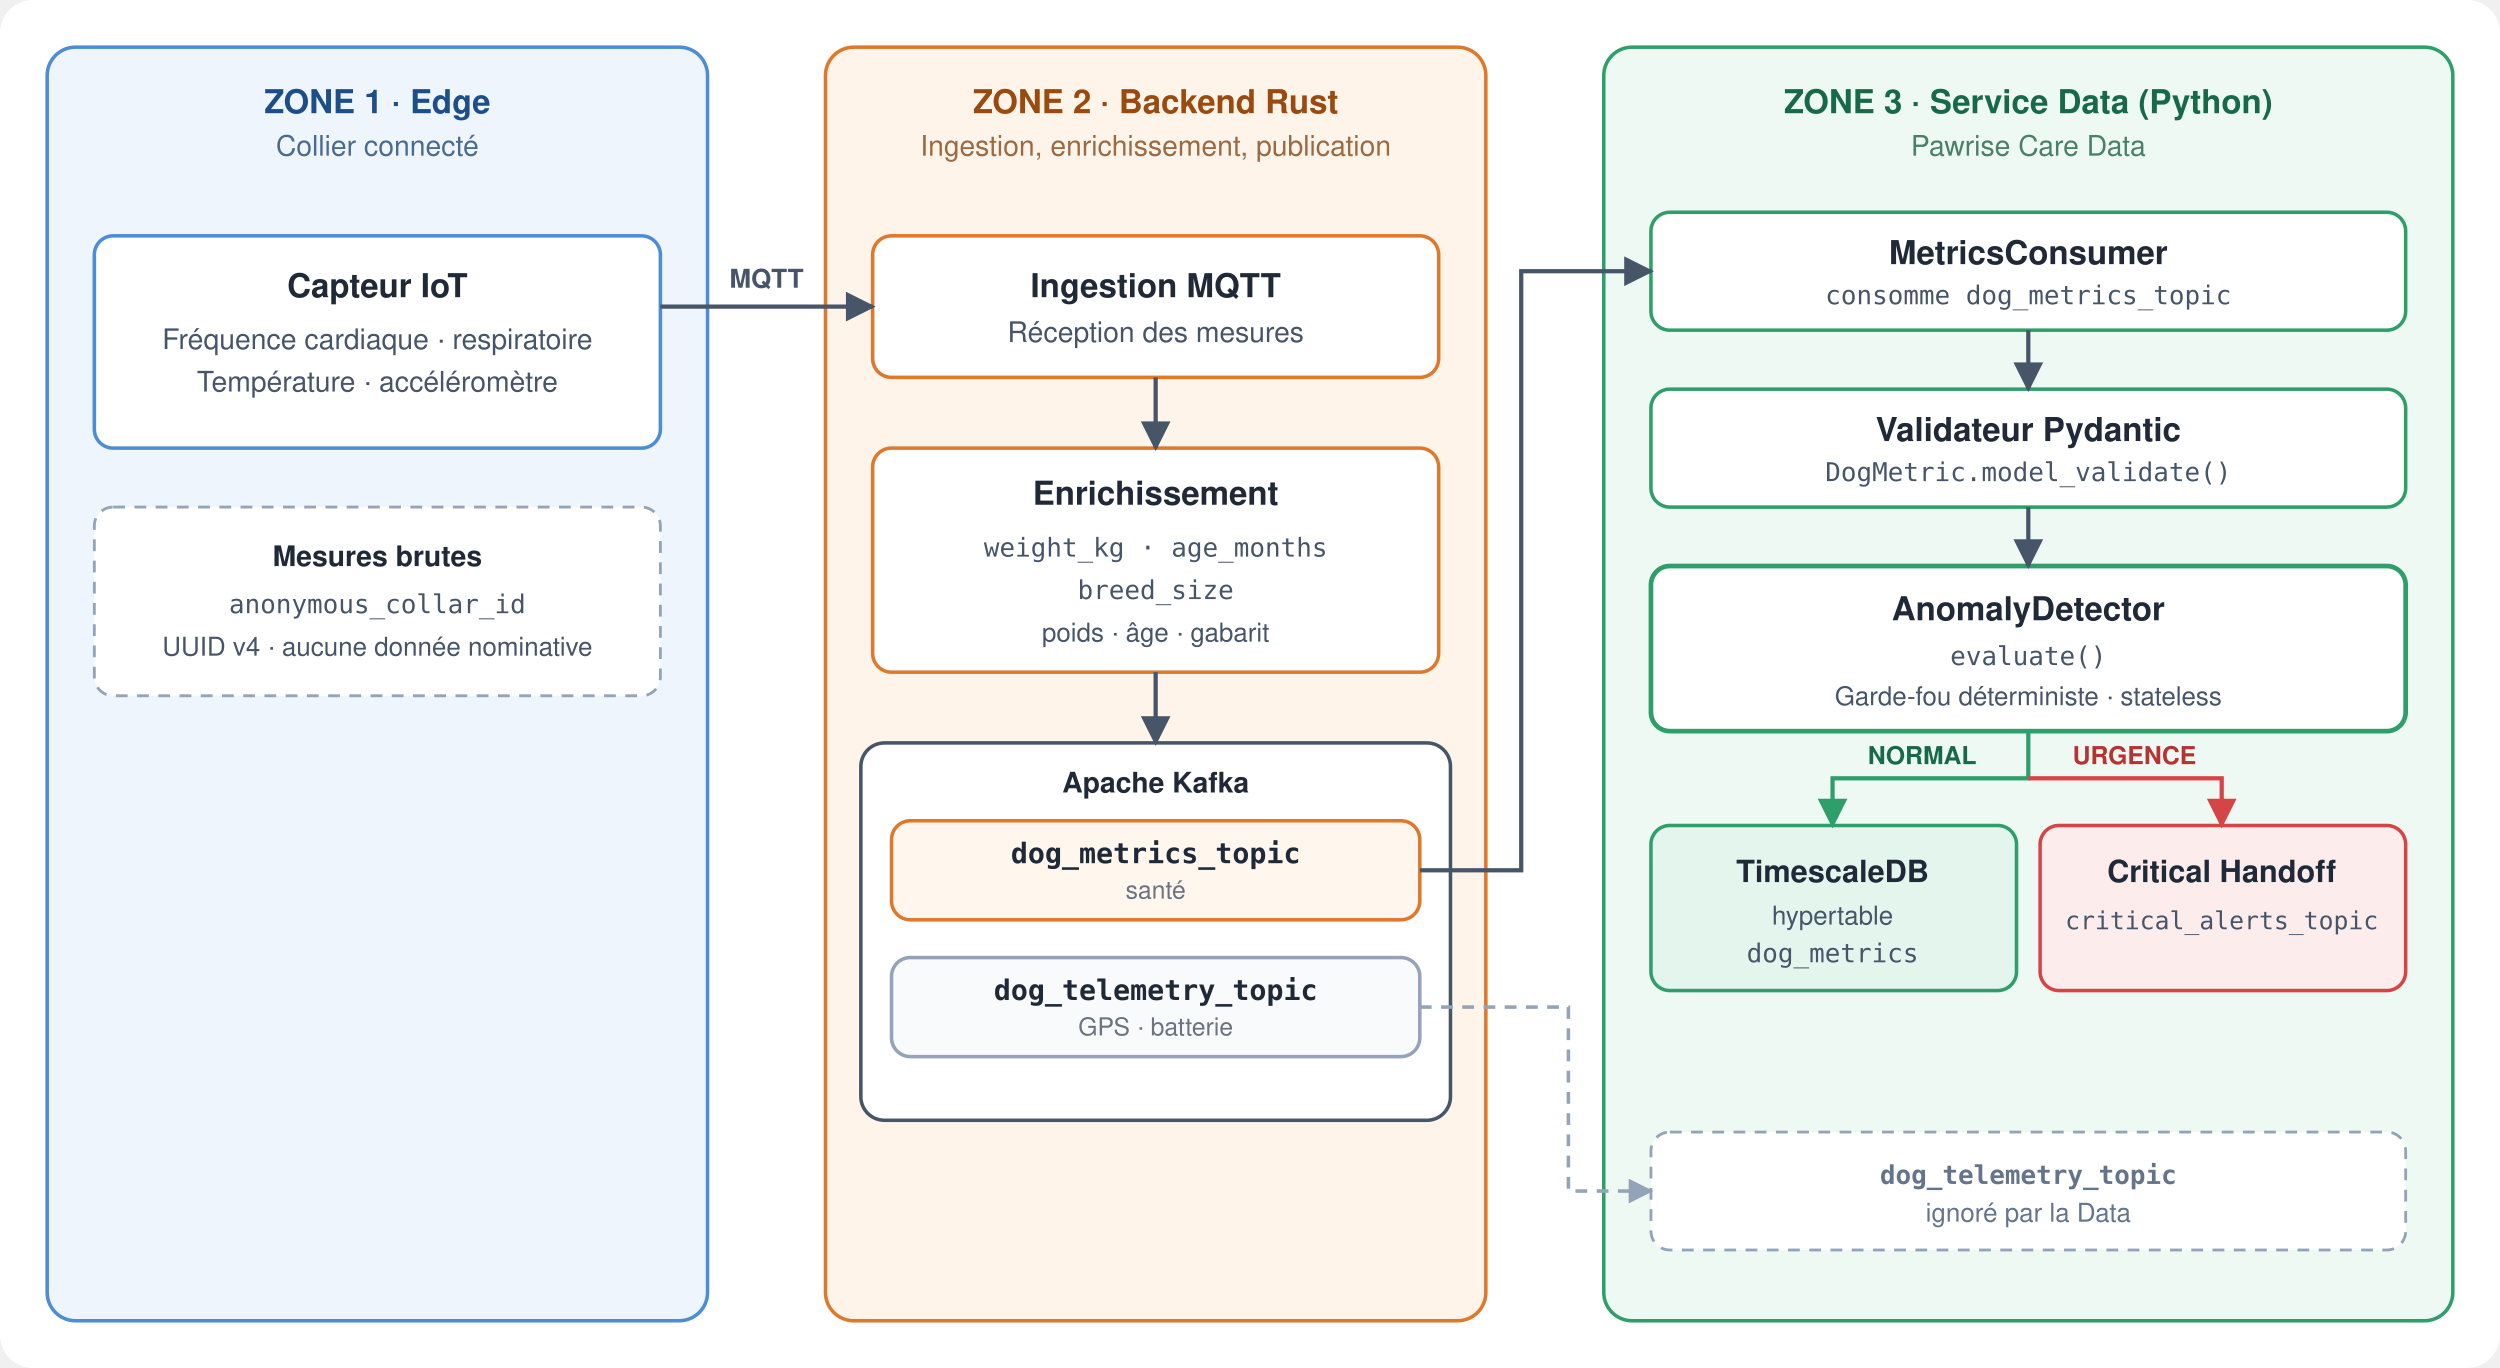
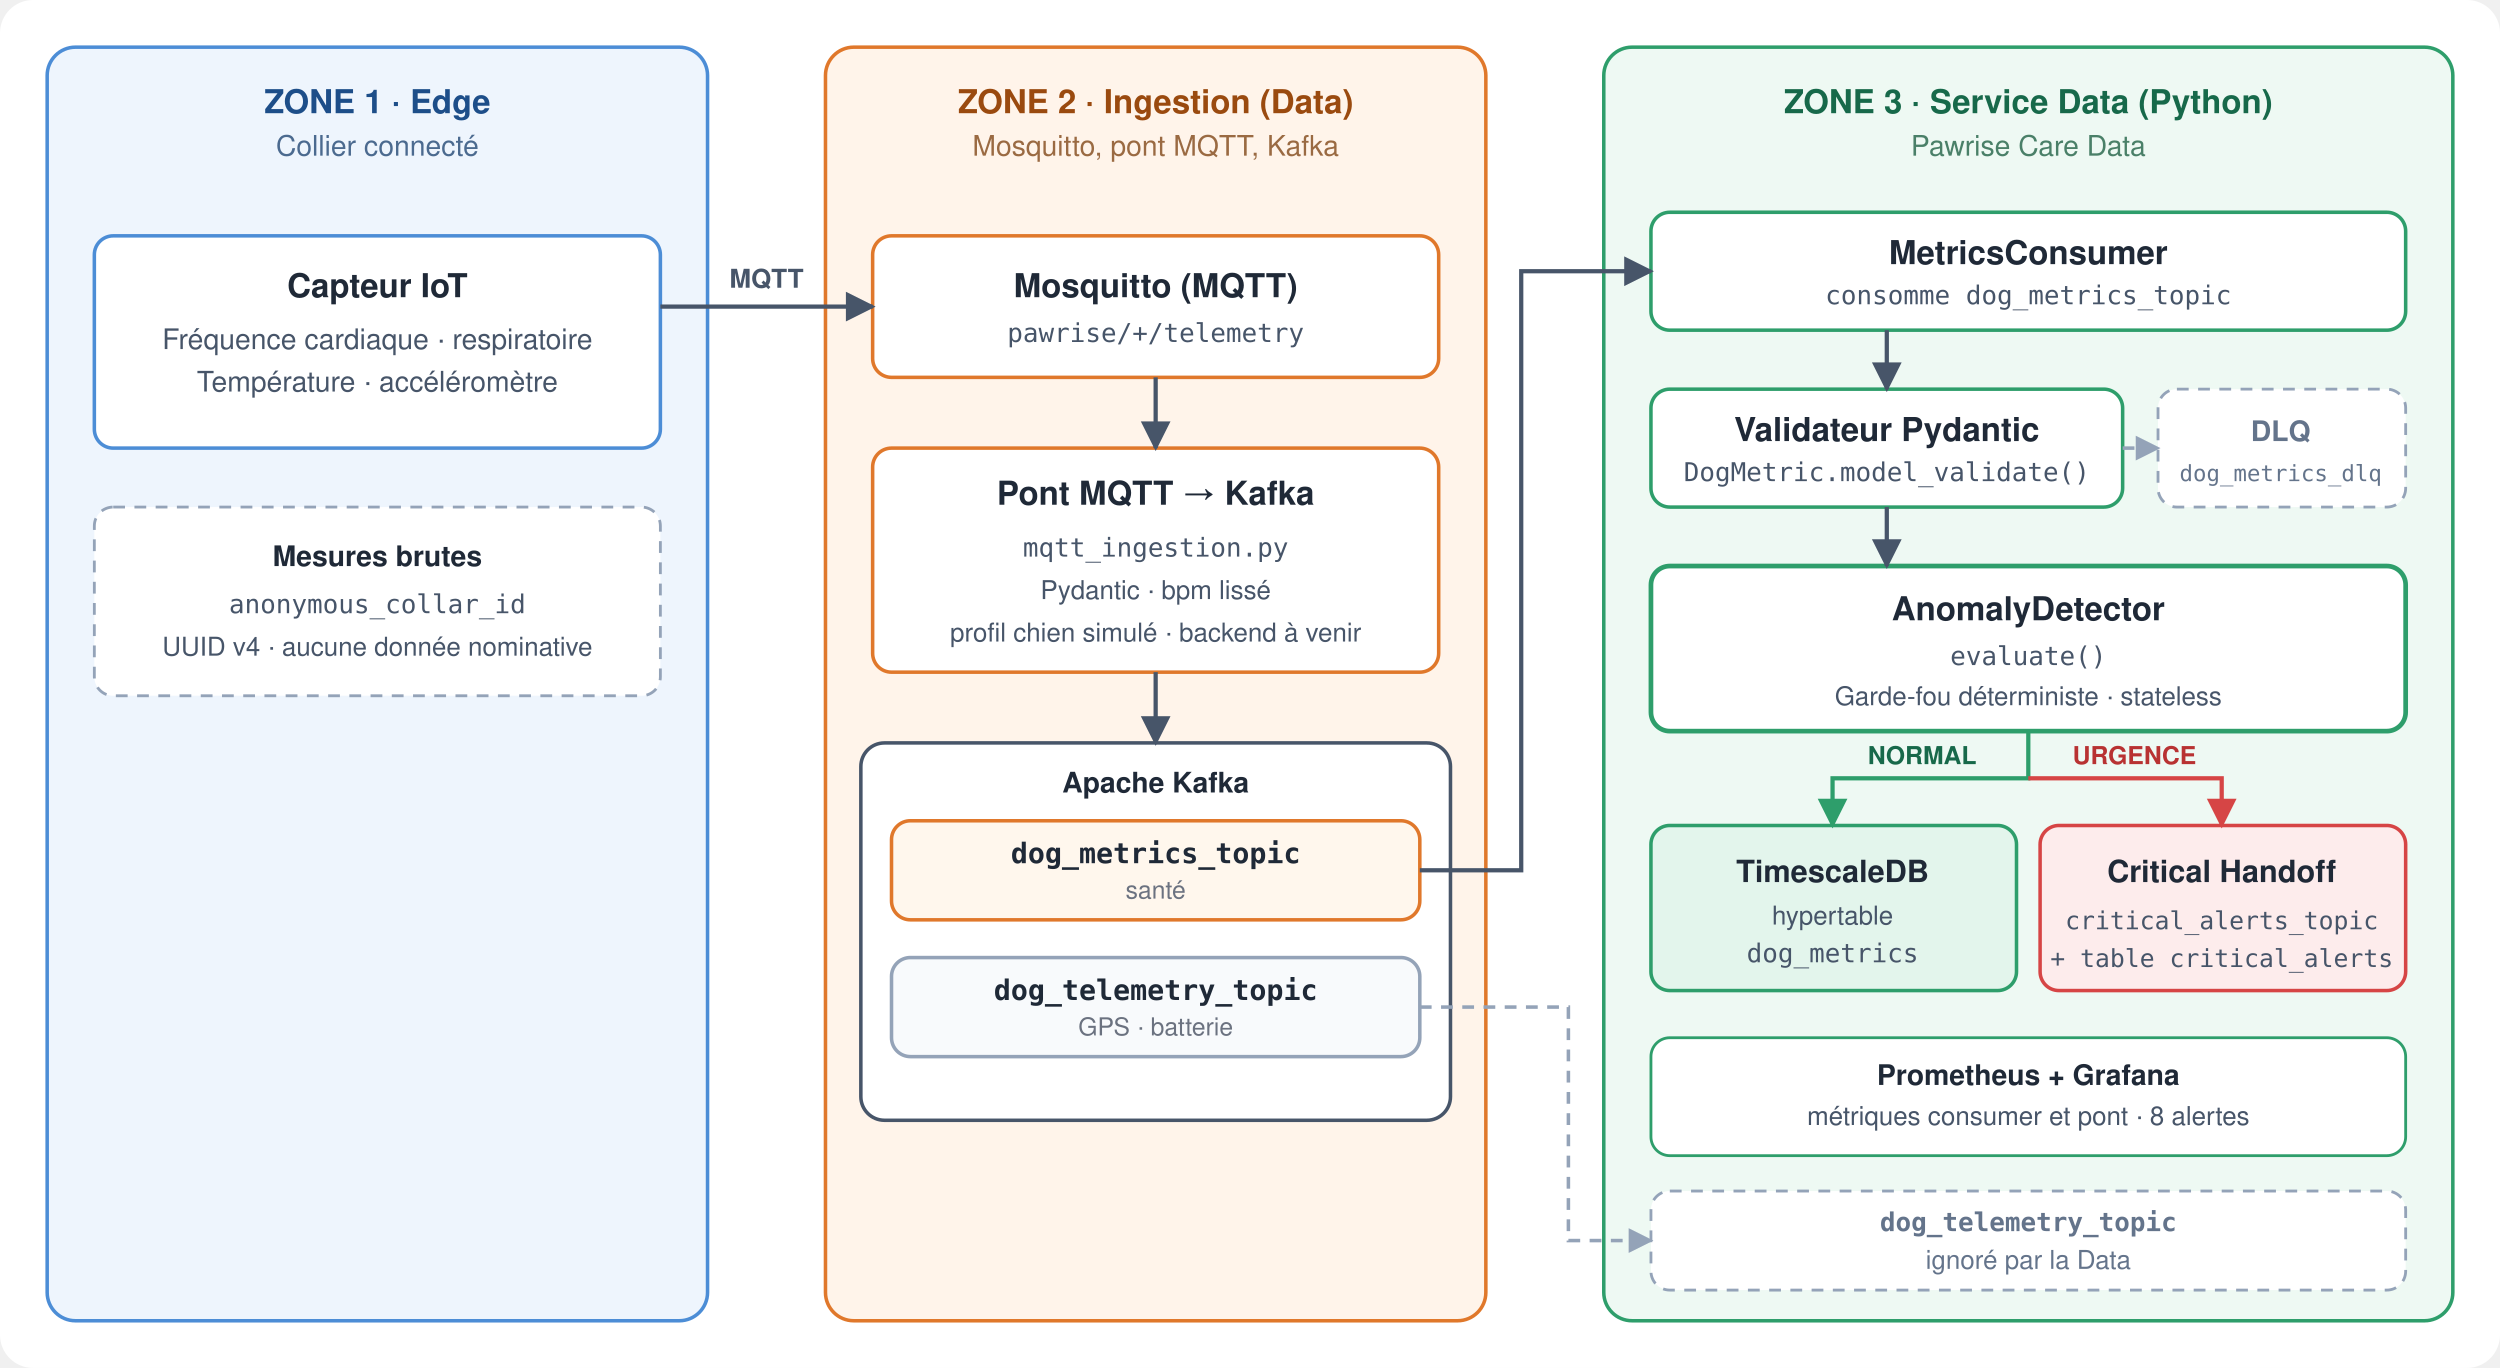
<svg xmlns="http://www.w3.org/2000/svg" viewBox="0 0 1060 580" width="100%" role="img" aria-labelledby="arch-title arch-desc" font-family="-apple-system, 'Segoe UI', Helvetica, Arial, sans-serif">
  <defs>
    <marker id="arr" viewBox="0 0 10 10" refX="9" refY="5" markerWidth="7" markerHeight="7" orient="auto-start-reverse">
      <path d="M0,0 L10,5 L0,10 z" fill="#475569" />
    </marker>
    <marker id="arr-red" viewBox="0 0 10 10" refX="9" refY="5" markerWidth="7" markerHeight="7" orient="auto-start-reverse">
      <path d="M0,0 L10,5 L0,10 z" fill="#D64545" />
    </marker>
    <marker id="arr-green" viewBox="0 0 10 10" refX="9" refY="5" markerWidth="7" markerHeight="7" orient="auto-start-reverse">
      <path d="M0,0 L10,5 L0,10 z" fill="#2E9E6B" />
    </marker>
    <marker id="arr-grey" viewBox="0 0 10 10" refX="9" refY="5" markerWidth="7" markerHeight="7" orient="auto-start-reverse">
      <path d="M0,0 L10,5 L0,10 z" fill="#94A3B8" />
    </marker>
  </defs>
  <rect x="0" y="0" width="1060" height="580" rx="14" fill="#FFFFFF" />
  <rect x="20" y="20" width="280" height="540" rx="12" fill="#EEF5FD" stroke="#4C8DD6" stroke-width="1.5" />
  <text x="160" y="48" text-anchor="middle" font-size="14" font-weight="700" fill="#1D4E89">ZONE 1 · Edge</text>
  <text x="160" y="66" text-anchor="middle" font-size="12" fill="#4B6A8F">Collier connecté</text>
  <rect x="40" y="100" width="240" height="90" rx="8" fill="#FFFFFF" stroke="#4C8DD6" stroke-width="1.5" />
  <text x="160" y="126" text-anchor="middle" font-size="14" font-weight="700" fill="#1F2937">Capteur IoT</text>
  <text x="160" y="148" text-anchor="middle" font-size="12" fill="#475569">Fréquence cardiaque · respiratoire</text>
  <text x="160" y="166" text-anchor="middle" font-size="12" fill="#475569">Température · accéléromètre</text>
  <rect x="40" y="215" width="240" height="80" rx="8" fill="#FFFFFF" stroke="#94A3B8" stroke-width="1.2" stroke-dasharray="5 4" />
  <text x="160" y="240" text-anchor="middle" font-size="12" font-weight="700" fill="#1F2937">Mesures brutes</text>
  <text x="160" y="260" text-anchor="middle" font-size="11" fill="#475569" font-family="ui-monospace, Menlo, Consolas, monospace">anonymous_collar_id</text>
  <text x="160" y="278" text-anchor="middle" font-size="11" fill="#475569">UUID v4 · aucune donnée nominative</text>
  <rect x="350" y="20" width="280" height="540" rx="12" fill="#FFF4EA" stroke="#E0782B" stroke-width="1.5" />
-   <text x="490" y="48" text-anchor="middle" font-size="14" font-weight="700" fill="#9A4A0F">ZONE 2 · Backend Rust</text>
-   <text x="490" y="66" text-anchor="middle" font-size="12" fill="#9A6A42">Ingestion, enrichissement, publication</text>
+   <text x="490" y="48" text-anchor="middle" font-size="14" font-weight="700" fill="#9A4A0F">ZONE 2 · Ingestion (Data)</text>
+   <text x="490" y="66" text-anchor="middle" font-size="12" fill="#9A6A42">Mosquitto, pont MQTT, Kafka</text>
  <rect x="370" y="100" width="240" height="60" rx="8" fill="#FFFFFF" stroke="#E0782B" stroke-width="1.5" />
-   <text x="490" y="126" text-anchor="middle" font-size="14" font-weight="700" fill="#1F2937">Ingestion MQTT</text>
-   <text x="490" y="145" text-anchor="middle" font-size="12" fill="#475569">Réception des mesures</text>
+   <text x="490" y="126" text-anchor="middle" font-size="14" font-weight="700" fill="#1F2937">Mosquitto (MQTT)</text>
+   <text x="490" y="145" text-anchor="middle" font-size="11" fill="#475569" font-family="ui-monospace, Menlo, Consolas, monospace">pawrise/+/telemetry</text>
  <rect x="370" y="190" width="240" height="95" rx="8" fill="#FFFFFF" stroke="#E0782B" stroke-width="1.5" />
-   <text x="490" y="214" text-anchor="middle" font-size="14" font-weight="700" fill="#1F2937">Enrichissement</text>
-   <text x="490" y="236" text-anchor="middle" font-size="11" fill="#475569" font-family="ui-monospace, Menlo, Consolas, monospace">weight_kg · age_months</text>
-   <text x="490" y="254" text-anchor="middle" font-size="11" fill="#475569" font-family="ui-monospace, Menlo, Consolas, monospace">breed_size</text>
-   <text x="490" y="272" text-anchor="middle" font-size="11" fill="#475569">poids · âge · gabarit</text>
+   <text x="490" y="214" text-anchor="middle" font-size="14" font-weight="700" fill="#1F2937">Pont MQTT → Kafka</text>
+   <text x="490" y="236" text-anchor="middle" font-size="11" fill="#475569" font-family="ui-monospace, Menlo, Consolas, monospace">mqtt_ingestion.py</text>
+   <text x="490" y="254" text-anchor="middle" font-size="11" fill="#475569">Pydantic · bpm lissé</text>
+   <text x="490" y="272" text-anchor="middle" font-size="11" fill="#475569">profil chien simulé · backend à venir</text>
  <rect x="365" y="315" width="250" height="160" rx="10" fill="#FFFFFF" stroke="#475569" stroke-width="1.5" />
  <text x="490" y="336" text-anchor="middle" font-size="12" font-weight="700" fill="#1F2937">Apache Kafka</text>
  <rect x="378" y="348" width="224" height="42" rx="8" fill="#FFF7ED" stroke="#E0782B" stroke-width="1.5" />
  <text x="490" y="366" text-anchor="middle" font-size="12" font-weight="700" fill="#1F2937" font-family="ui-monospace, Menlo, Consolas, monospace">dog_metrics_topic</text>
  <text x="490" y="381" text-anchor="middle" font-size="10.5" fill="#6B7280">santé</text>
  <rect x="378" y="406" width="224" height="42" rx="8" fill="#F8FAFC" stroke="#94A3B8" stroke-width="1.5" />
  <text x="490" y="424" text-anchor="middle" font-size="12" font-weight="700" fill="#1F2937" font-family="ui-monospace, Menlo, Consolas, monospace">dog_telemetry_topic</text>
  <text x="490" y="439" text-anchor="middle" font-size="10.5" fill="#6B7280">GPS · batterie</text>
  <rect x="680" y="20" width="360" height="540" rx="12" fill="#EEF9F3" stroke="#2E9E6B" stroke-width="1.5" />
  <text x="860" y="48" text-anchor="middle" font-size="14" font-weight="700" fill="#17694A">ZONE 3 · Service Data (Python)</text>
  <text x="860" y="66" text-anchor="middle" font-size="12" fill="#4A8068">Pawrise Care Data</text>
  <rect x="700" y="90" width="320" height="50" rx="8" fill="#FFFFFF" stroke="#2E9E6B" stroke-width="1.5" />
  <text x="860" y="112" text-anchor="middle" font-size="14" font-weight="700" fill="#1F2937">MetricsConsumer</text>
  <text x="860" y="129" text-anchor="middle" font-size="11" fill="#475569" font-family="ui-monospace, Menlo, Consolas, monospace">consomme dog_metrics_topic</text>
-   <rect x="700" y="165" width="320" height="50" rx="8" fill="#FFFFFF" stroke="#2E9E6B" stroke-width="1.5" />
-   <text x="860" y="187" text-anchor="middle" font-size="14" font-weight="700" fill="#1F2937">Validateur Pydantic</text>
-   <text x="860" y="204" text-anchor="middle" font-size="11" fill="#475569" font-family="ui-monospace, Menlo, Consolas, monospace">DogMetric.model_validate()</text>
+   <rect x="700" y="165" width="200" height="50" rx="8" fill="#FFFFFF" stroke="#2E9E6B" stroke-width="1.5" />
+   <text x="800" y="187" text-anchor="middle" font-size="14" font-weight="700" fill="#1F2937">Validateur Pydantic</text>
+   <text x="800" y="204" text-anchor="middle" font-size="11" fill="#475569" font-family="ui-monospace, Menlo, Consolas, monospace">DogMetric.model_validate()</text>
  <rect x="700" y="240" width="320" height="70" rx="8" fill="#FFFFFF" stroke="#2E9E6B" stroke-width="2" />
  <text x="860" y="263" text-anchor="middle" font-size="14" font-weight="700" fill="#1F2937">AnomalyDetector</text>
  <text x="860" y="282" text-anchor="middle" font-size="11" fill="#475569" font-family="ui-monospace, Menlo, Consolas, monospace">evaluate()</text>
  <text x="860" y="299" text-anchor="middle" font-size="11" fill="#475569">Garde-fou déterministe · stateless</text>
  <rect x="700" y="350" width="155" height="70" rx="8" fill="#E3F5EC" stroke="#2E9E6B" stroke-width="1.5" />
  <text x="777" y="374" text-anchor="middle" font-size="13" font-weight="700" fill="#1F2937">TimescaleDB</text>
  <text x="777" y="392" text-anchor="middle" font-size="11" fill="#475569">hypertable</text>
  <text x="777" y="408" text-anchor="middle" font-size="11" fill="#475569" font-family="ui-monospace, Menlo, Consolas, monospace">dog_metrics</text>
  <rect x="865" y="350" width="155" height="70" rx="8" fill="#FDECEC" stroke="#D64545" stroke-width="1.5" />
  <text x="942" y="374" text-anchor="middle" font-size="13" font-weight="700" fill="#1F2937">Critical Handoff</text>
  <text x="942" y="394" text-anchor="middle" font-size="10.5" fill="#475569" font-family="ui-monospace, Menlo, Consolas, monospace">critical_alerts_topic</text>
-   <rect x="700" y="480" width="320" height="50" rx="8" fill="#FFFFFF" stroke="#94A3B8" stroke-width="1.2" stroke-dasharray="5 4" />
-   <text x="860" y="502" text-anchor="middle" font-size="11" font-weight="700" fill="#64748B" font-family="ui-monospace, Menlo, Consolas, monospace">dog_telemetry_topic</text>
-   <text x="860" y="518" text-anchor="middle" font-size="11" fill="#64748B">ignoré par la Data</text>
+   <text x="942" y="410" text-anchor="middle" font-size="10.5" fill="#475569" font-family="ui-monospace, Menlo, Consolas, monospace">+ table critical_alerts</text>
+   <rect x="915" y="165" width="105" height="50" rx="8" fill="#FFFFFF" stroke="#94A3B8" stroke-width="1.2" stroke-dasharray="5 4" />
+   <text x="967" y="187" text-anchor="middle" font-size="12" font-weight="700" fill="#64748B">DLQ</text>
+   <text x="967" y="204" text-anchor="middle" font-size="9.5" fill="#64748B" font-family="ui-monospace, Menlo, Consolas, monospace">dog_metrics_dlq</text>
+   <rect x="700" y="440" width="320" height="50" rx="8" fill="#FFFFFF" stroke="#2E9E6B" stroke-width="1.2" />
+   <text x="860" y="460" text-anchor="middle" font-size="12" font-weight="700" fill="#1F2937">Prometheus + Grafana</text>
+   <text x="860" y="477" text-anchor="middle" font-size="11" fill="#475569">métriques consumer et pont · 8 alertes</text>
+   <rect x="700" y="505" width="320" height="42" rx="8" fill="#FFFFFF" stroke="#94A3B8" stroke-width="1.2" stroke-dasharray="5 4" />
+   <text x="860" y="522" text-anchor="middle" font-size="11" font-weight="700" fill="#64748B" font-family="ui-monospace, Menlo, Consolas, monospace">dog_telemetry_topic</text>
+   <text x="860" y="538" text-anchor="middle" font-size="11" fill="#64748B">ignoré par la Data</text>
+   <path d="M900,190 H915" fill="none" stroke="#94A3B8" stroke-width="1.5" stroke-dasharray="5 4" marker-end="url(#arr-grey)" />
  <path d="M280,130 H370" fill="none" stroke="#475569" stroke-width="1.8" marker-end="url(#arr)" />
  <text x="325" y="122" text-anchor="middle" font-size="11" font-weight="700" fill="#475569">MQTT</text>
  <path d="M490,160 V190" fill="none" stroke="#475569" stroke-width="1.8" marker-end="url(#arr)" />
  <path d="M490,285 V315" fill="none" stroke="#475569" stroke-width="1.8" marker-end="url(#arr)" />
  <path d="M602,369 H645 V115 H700" fill="none" stroke="#475569" stroke-width="1.8" marker-end="url(#arr)" />
-   <path d="M602,427 H665 V505 H700" fill="none" stroke="#94A3B8" stroke-width="1.5" stroke-dasharray="5 4" marker-end="url(#arr-grey)" />
-   <path d="M860,140 V165" fill="none" stroke="#475569" stroke-width="1.8" marker-end="url(#arr)" />
-   <path d="M860,215 V240" fill="none" stroke="#475569" stroke-width="1.8" marker-end="url(#arr)" />
+   <path d="M602,427 H665 V526 H700" fill="none" stroke="#94A3B8" stroke-width="1.5" stroke-dasharray="5 4" marker-end="url(#arr-grey)" />
+   <path d="M800,140 V165" fill="none" stroke="#475569" stroke-width="1.8" marker-end="url(#arr)" />
+   <path d="M800,215 V240" fill="none" stroke="#475569" stroke-width="1.8" marker-end="url(#arr)" />
  <path d="M860,310 V330 H777 V350" fill="none" stroke="#2E9E6B" stroke-width="1.8" marker-end="url(#arr-green)" />
  <path d="M860,330 H942 V350" fill="none" stroke="#D64545" stroke-width="1.8" marker-end="url(#arr-red)" />
  <text x="815" y="324" text-anchor="middle" font-size="10.5" font-weight="700" fill="#17694A">NORMAL</text>
  <text x="905" y="324" text-anchor="middle" font-size="10.5" font-weight="700" fill="#B83232">URGENCE</text>
</svg>
